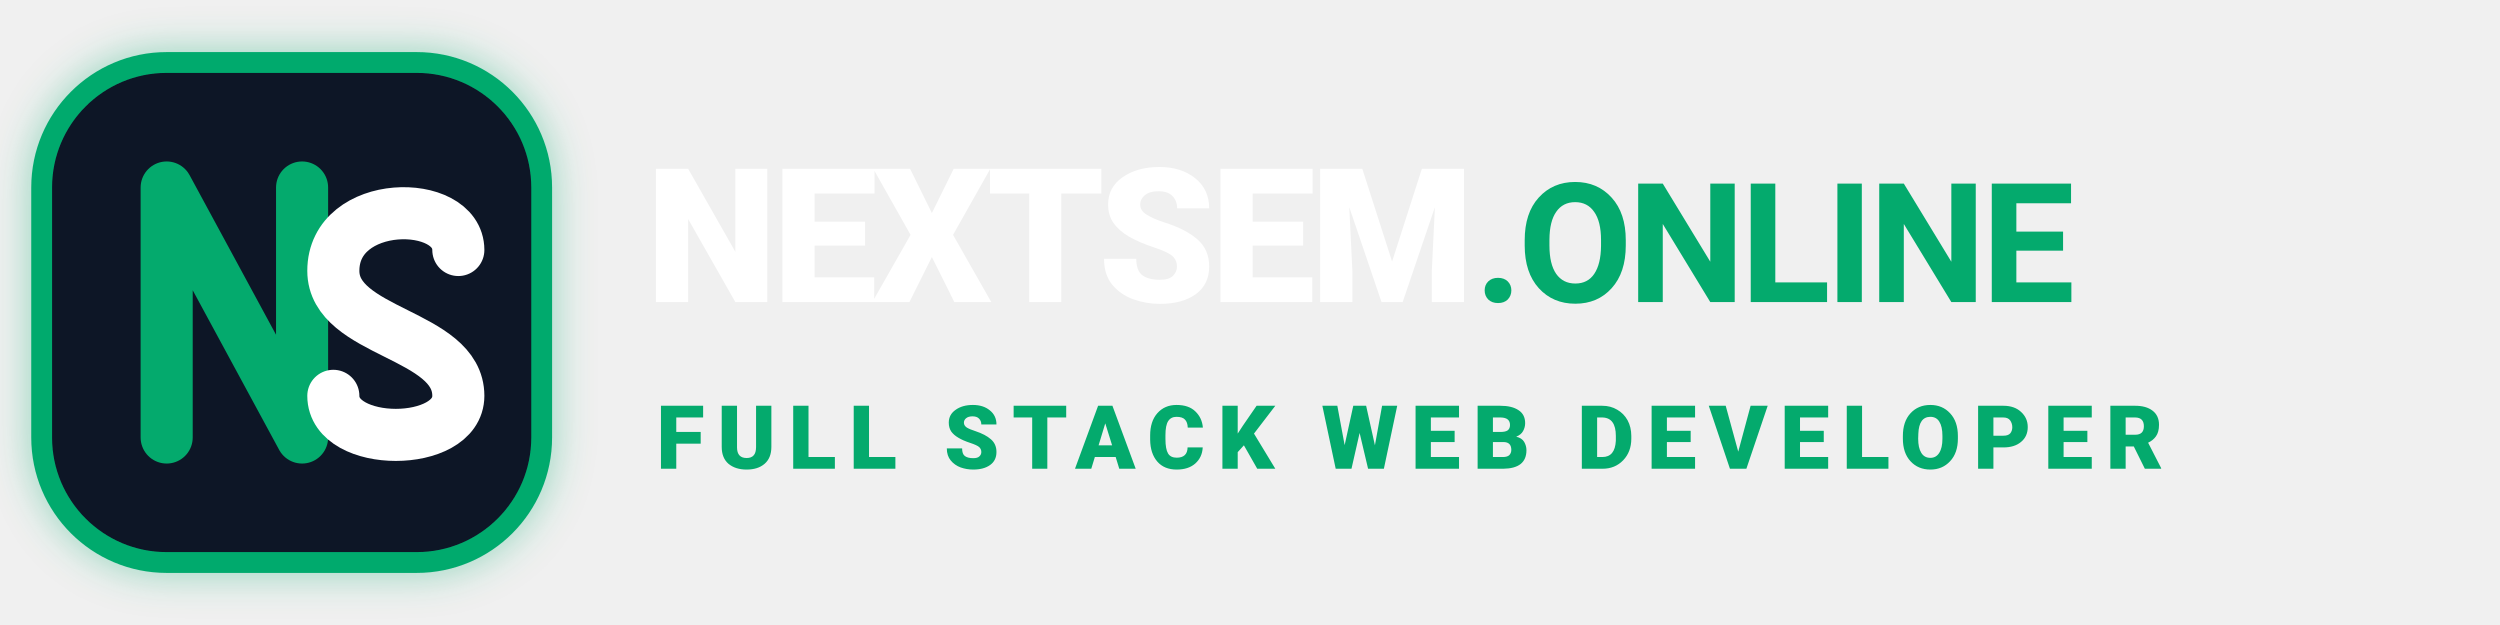
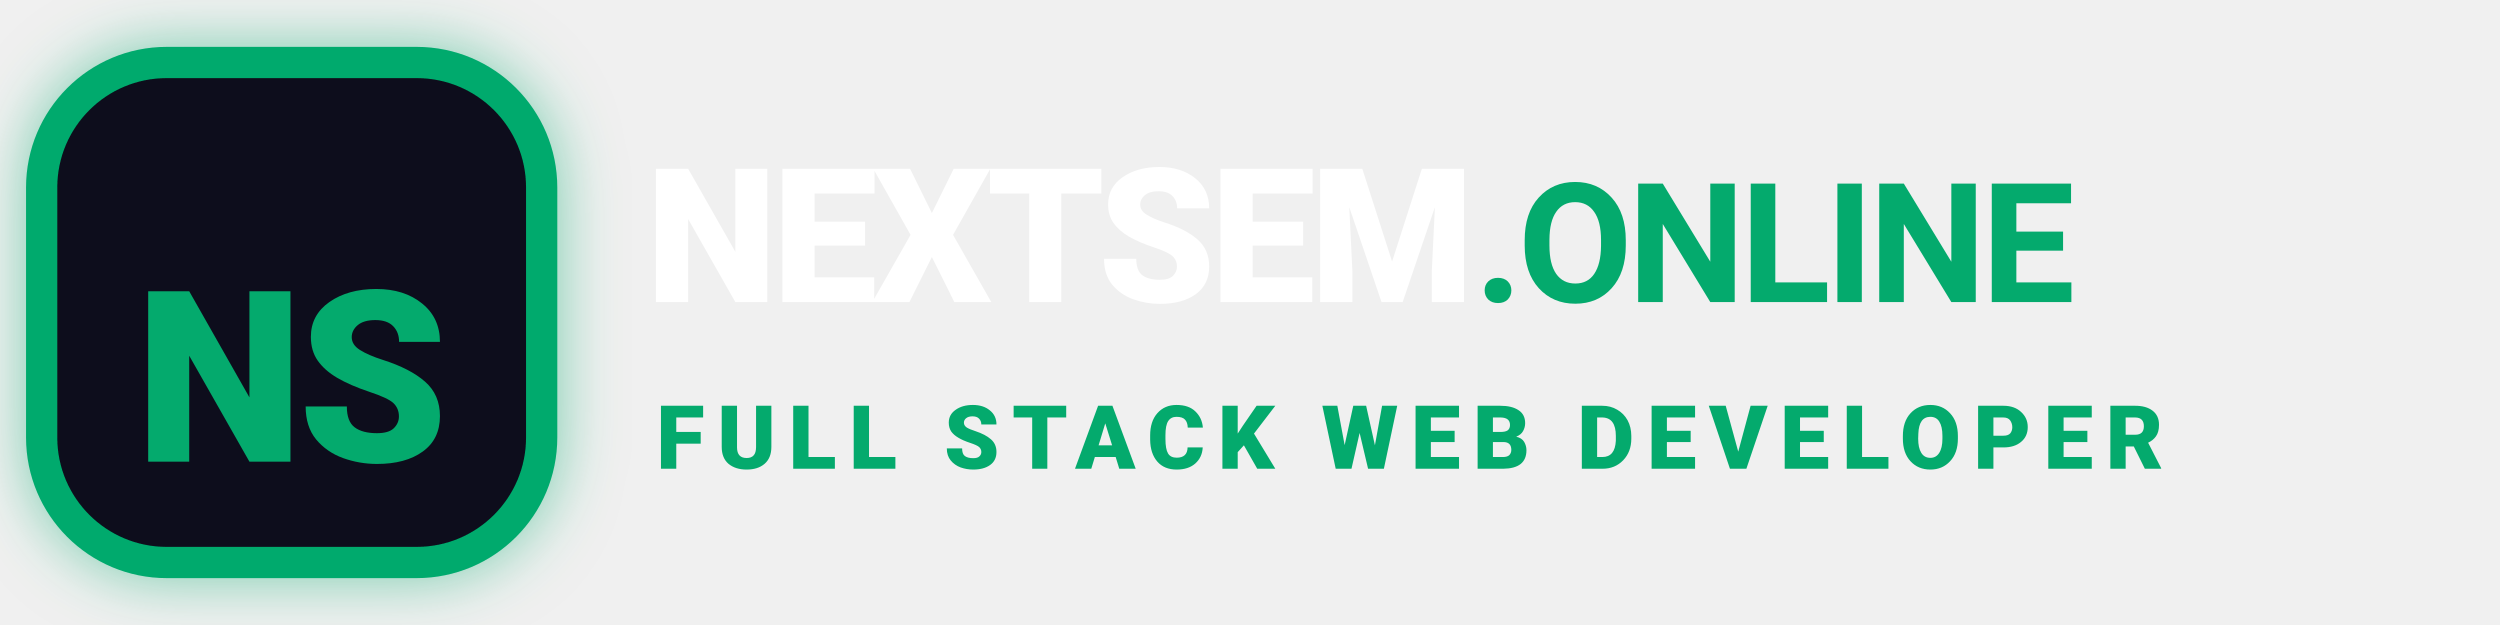
<svg xmlns="http://www.w3.org/2000/svg" viewBox="0 0 240 60" width="240" height="60">
  <defs>
    <filter id="glow" x="-20%" y="-20%" width="140%" height="140%">
-       <feDropShadow dx="0" dy="0" stdDeviation="2" flood-color="#04AA6D" flood-opacity="0.4" />
+       <feDropShadow dx="0" dy="0" stdDeviation="3" flood-color="#04AA6D" flood-opacity="0.5" />
    </filter>
  </defs>
-   <rect x="4" y="6" width="48" height="48" rx="12" fill="#0c1328" stroke="#04AA6D" stroke-width="2" filter="url(#glow)" />
-   <path d="M 16 42 V 18 L 29 42 V 18" fill="none" stroke="#04AA6D" stroke-width="5" stroke-linecap="round" stroke-linejoin="round" />
-   <path d="M 44 24 C 44 19, 32 19, 32 26 C 32 32, 44 32, 44 38 C 44 43, 32 43, 32 38" fill="none" stroke="#FFFFFF" stroke-width="5" stroke-linecap="round" />
+   <rect x="4" y="6" width="48" height="48" rx="12" fill="#080d1a" stroke="#04AA6D" stroke-width="3" filter="url(#glow)" />
+   <text x="28" y="38" font-family="system-ui, -apple-system, BlinkMacSystemFont, 'Segoe UI', Roboto, sans-serif" font-size="23" font-weight="900" fill="#04AA6D" text-anchor="middle" dominant-baseline="middle" letter-spacing="-0.5">NS</text>
  <text x="62" y="29" fill="#FFFFFF" font-family="-apple-system, BlinkMacSystemFont, 'Segoe UI', Roboto, sans-serif" font-size="18" font-weight="900" letter-spacing="-0.5">NEXTSEM<tspan fill="#04AA6D" font-size="16" font-weight="700">.ONLINE</tspan>
  </text>
  <text x="63" y="45" fill="#04AA6D" font-family="-apple-system, BlinkMacSystemFont, 'Segoe UI', Roboto, 'Courier New', monospace" font-size="8.5" font-weight="800" letter-spacing="1.2">FULL STACK WEB DEVELOPER</text>
</svg>
